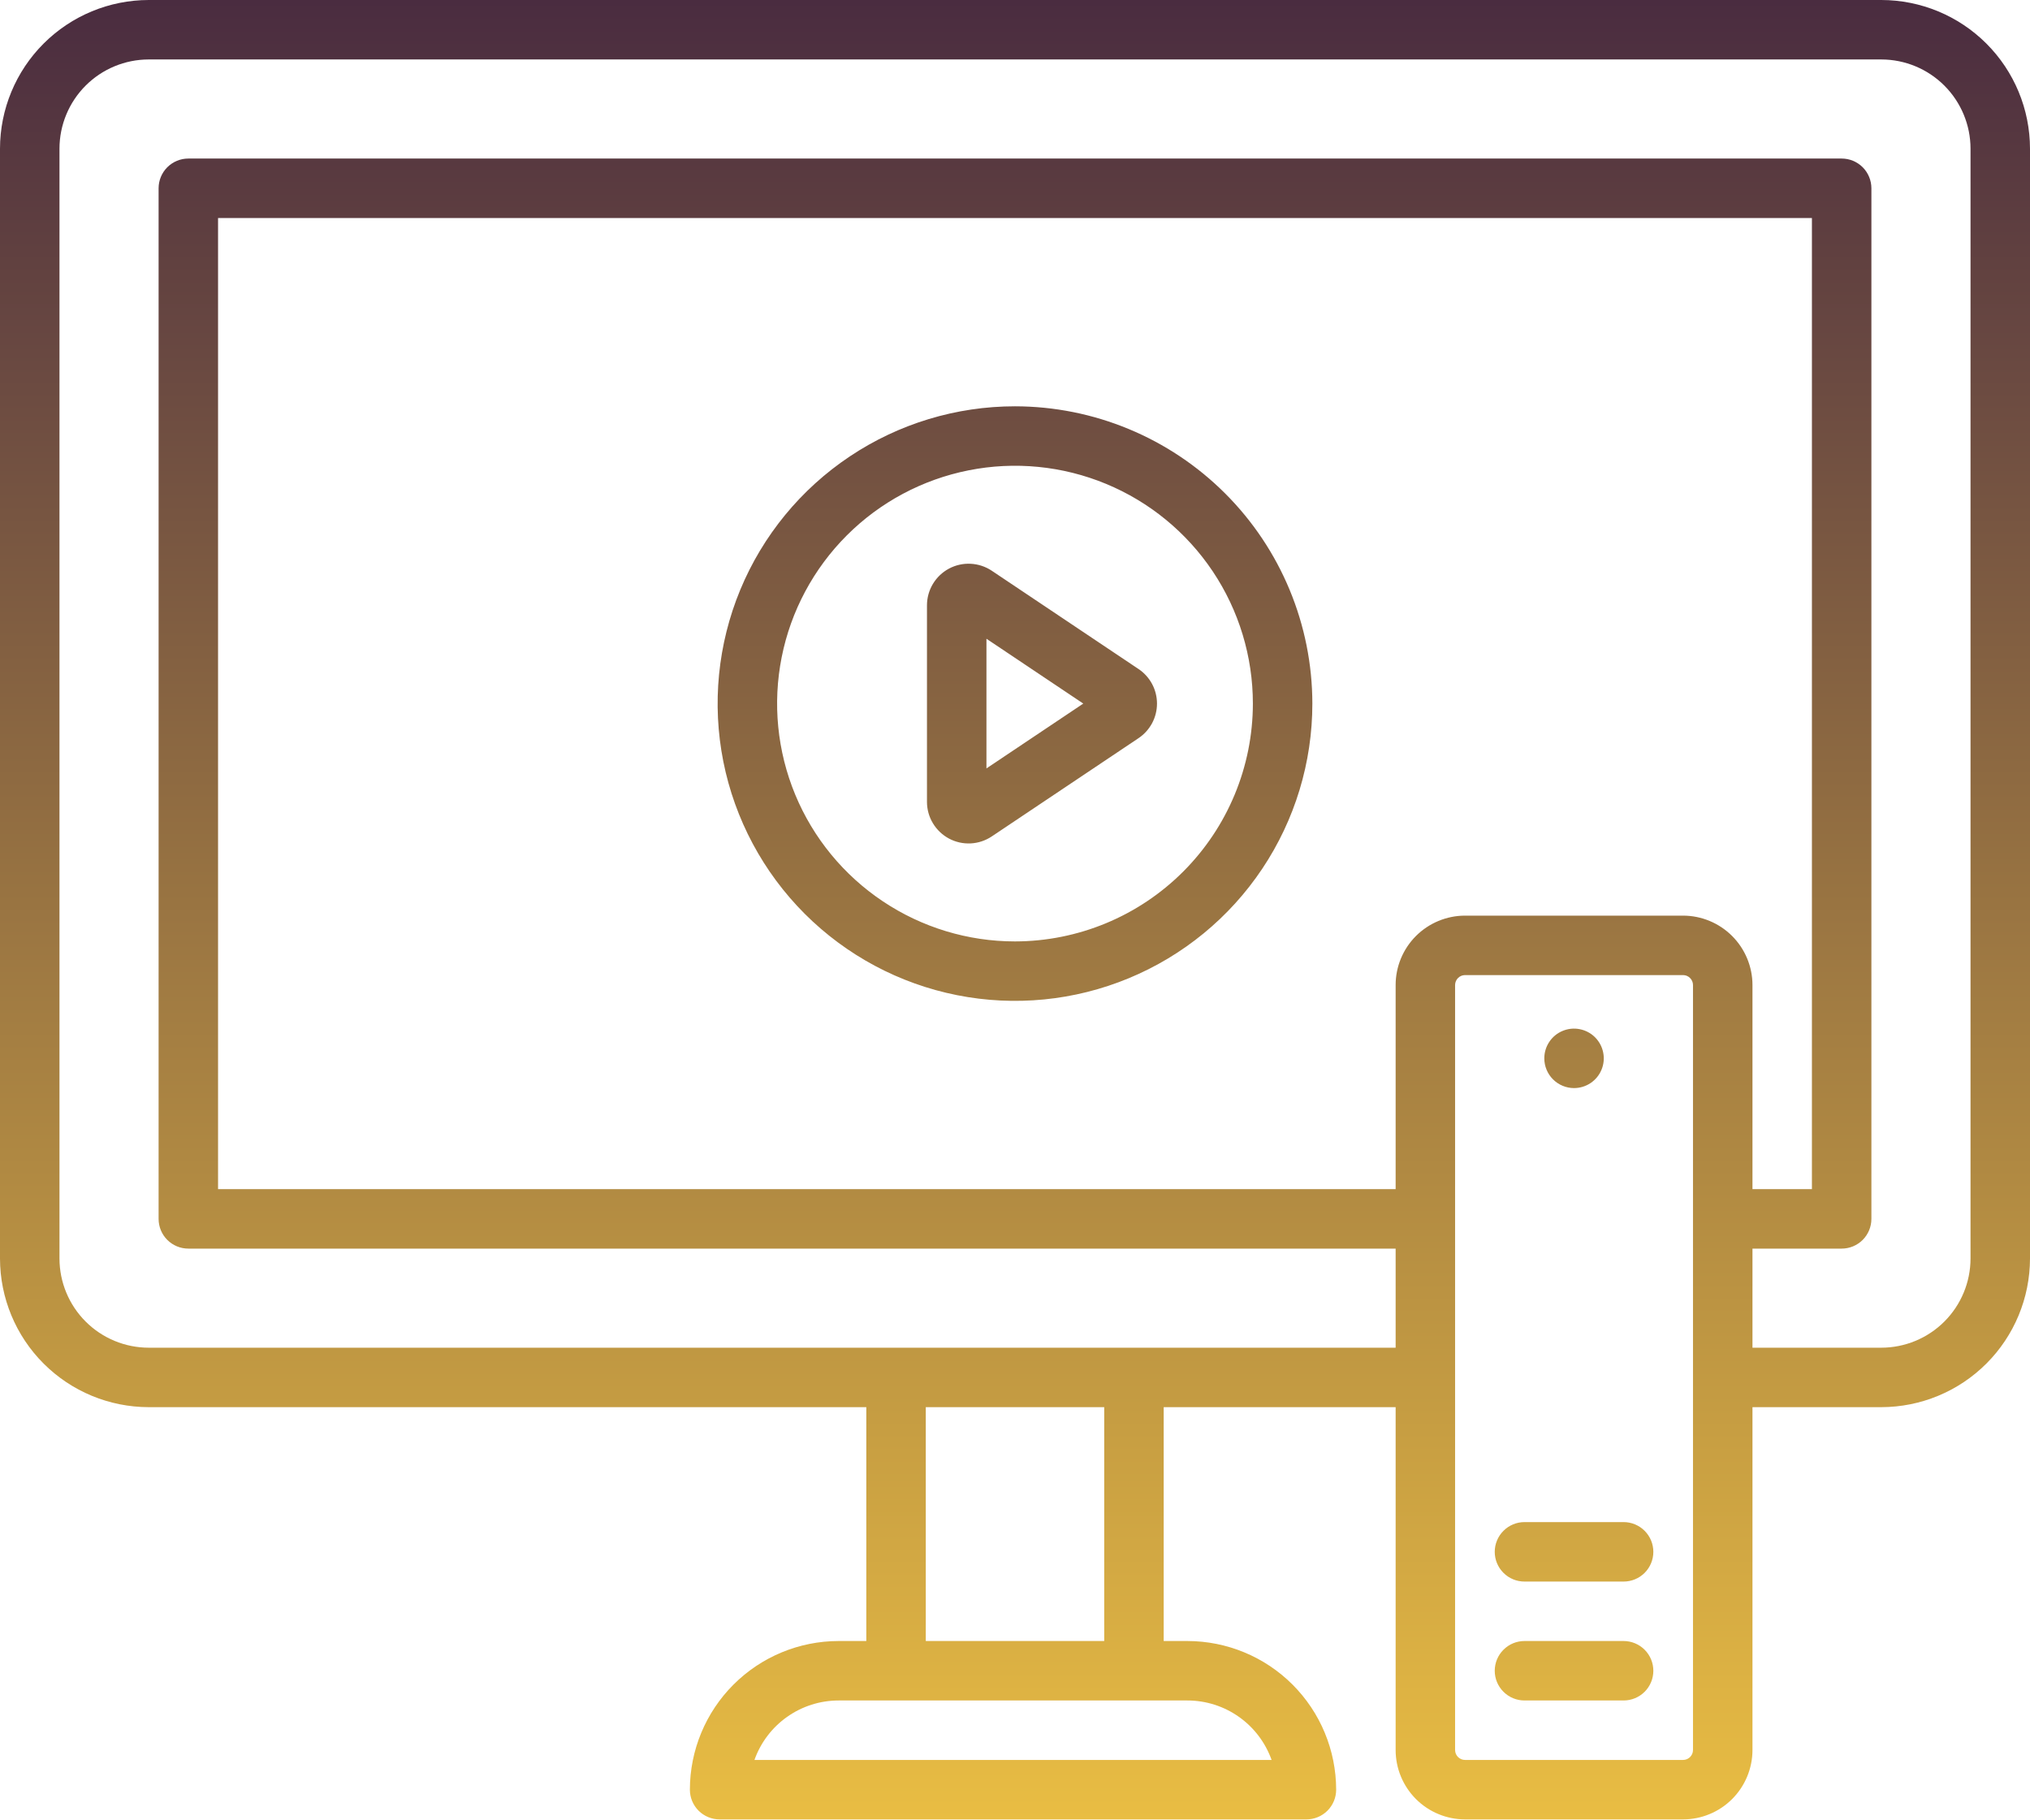
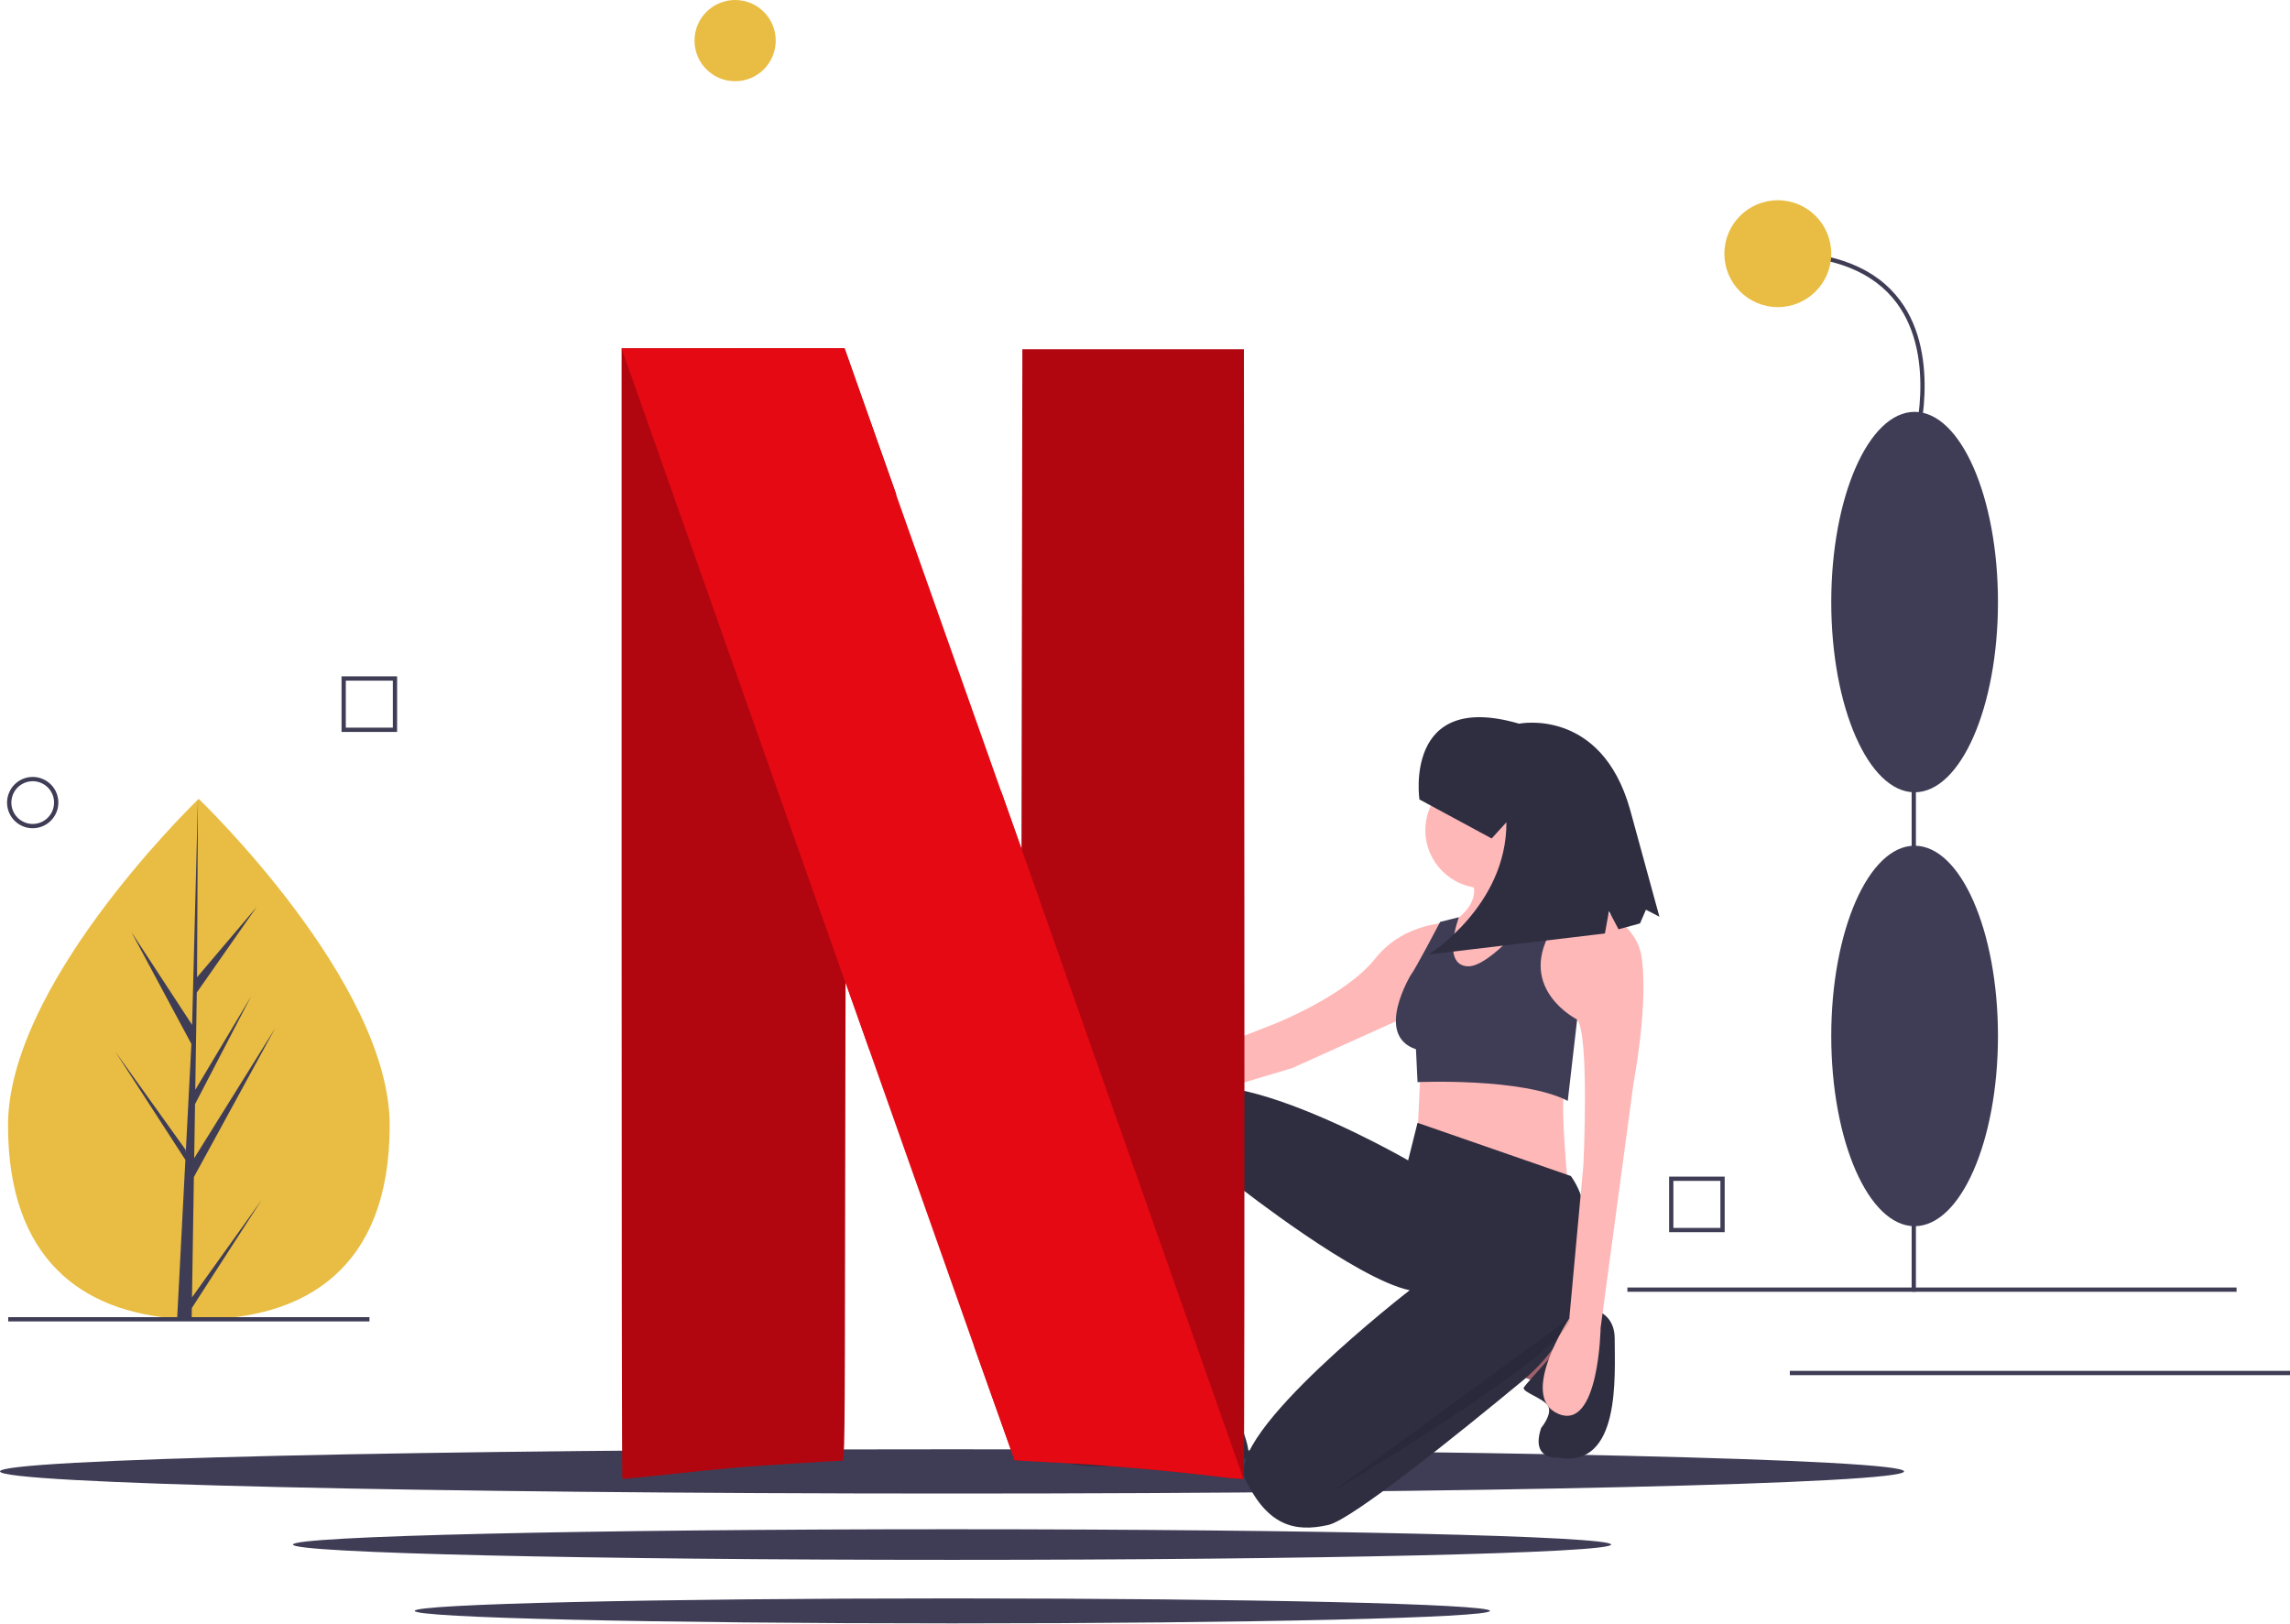
- <svg xmlns="http://www.w3.org/2000/svg" width="77" height="69" viewBox="0 0 77 69" fill="none">
-   <path d="M59.705 41.265C59.928 41.265 60.146 41.199 60.332 41.075C60.517 40.951 60.662 40.775 60.747 40.569C60.833 40.363 60.855 40.136 60.811 39.917C60.768 39.699 60.66 39.498 60.503 39.34C60.345 39.182 60.144 39.075 59.925 39.032C59.706 38.988 59.48 39.01 59.273 39.096C59.067 39.181 58.891 39.325 58.767 39.511C58.643 39.696 58.577 39.914 58.577 40.137C58.577 40.436 58.696 40.723 58.907 40.934C59.119 41.146 59.406 41.265 59.705 41.265ZM38.5 15.409C36.269 15.409 34.088 16.07 32.234 17.309C30.379 18.547 28.933 20.308 28.079 22.368C27.226 24.429 27.002 26.695 27.437 28.883C27.873 31.07 28.947 33.078 30.524 34.655C32.102 36.232 34.111 37.306 36.3 37.741C38.487 38.176 40.755 37.953 42.816 37.099C44.877 36.246 46.639 34.801 47.878 32.947C49.118 31.093 49.779 28.913 49.779 26.683C49.776 23.694 48.587 20.828 46.472 18.715C44.357 16.601 41.49 15.412 38.5 15.409ZM38.5 35.703C36.715 35.703 34.971 35.174 33.487 34.182C32.003 33.191 30.846 31.783 30.163 30.135C29.48 28.486 29.302 26.673 29.65 24.923C29.998 23.174 30.858 21.567 32.12 20.305C33.381 19.044 34.989 18.185 36.74 17.837C38.49 17.489 40.304 17.667 41.953 18.35C43.602 19.033 45.011 20.189 46.003 21.672C46.994 23.155 47.523 24.899 47.523 26.683C47.521 29.074 46.569 31.367 44.877 33.058C43.186 34.749 40.892 35.7 38.5 35.703ZM71.36 0L5.64 0C4.144 0.002 2.711 0.596 1.654 1.653C0.596 2.71 0.002 4.143 0 5.637L0 47.729C0.002 49.223 0.596 50.656 1.654 51.713C2.711 52.77 4.144 53.364 5.64 53.366H32.86V62.235H31.808C30.312 62.237 28.879 62.831 27.822 63.888C26.764 64.945 26.17 66.378 26.168 67.873C26.168 68.172 26.287 68.458 26.498 68.67C26.71 68.881 26.997 69 27.296 69H49.554C49.853 69 50.14 68.881 50.351 68.67C50.563 68.458 50.682 68.172 50.682 67.873C50.68 66.378 50.085 64.945 49.028 63.888C47.971 62.831 46.537 62.237 45.042 62.235H44.14V53.366H52.938V66.369C52.938 67.067 53.216 67.735 53.709 68.229C54.203 68.722 54.872 68.999 55.569 69H63.841C64.539 68.999 65.207 68.722 65.701 68.229C66.194 67.735 66.472 67.067 66.473 66.369L66.473 53.366H71.36C72.856 53.364 74.289 52.77 75.346 51.713C76.404 50.656 76.998 49.223 77 47.729V5.637C76.998 4.143 76.404 2.71 75.346 1.653C74.289 0.596 72.856 0.002 71.36 0ZM45.042 64.49C45.742 64.491 46.424 64.708 46.995 65.112C47.566 65.516 47.998 66.086 48.233 66.745H28.617C28.851 66.086 29.283 65.516 29.855 65.112C30.426 64.708 31.108 64.491 31.808 64.49H45.042ZM35.116 62.235V53.366L41.884 53.366V62.235L35.116 62.235ZM64.217 66.369C64.217 66.469 64.177 66.564 64.106 66.635C64.036 66.705 63.941 66.745 63.841 66.745H55.569C55.47 66.745 55.374 66.705 55.304 66.635C55.233 66.564 55.194 66.469 55.193 66.369V37.356C55.194 37.257 55.233 37.161 55.304 37.091C55.374 37.02 55.47 36.98 55.569 36.98H63.841C63.941 36.98 64.036 37.02 64.106 37.091C64.177 37.161 64.217 37.257 64.217 37.356L64.217 66.369ZM63.841 34.725H55.569C54.872 34.726 54.203 35.004 53.709 35.497C53.216 35.99 52.938 36.659 52.938 37.356V45.098L8.271 45.098L8.271 8.268L68.728 8.268V45.098H66.473V37.356C66.472 36.659 66.194 35.99 65.701 35.497C65.207 35.004 64.539 34.726 63.841 34.725ZM74.744 47.729C74.743 48.626 74.386 49.485 73.752 50.119C73.118 50.753 72.257 51.11 71.36 51.111H66.473V47.353H69.856C70.156 47.353 70.442 47.234 70.654 47.023C70.865 46.811 70.984 46.525 70.984 46.225V7.141C70.984 6.842 70.865 6.555 70.654 6.343C70.442 6.132 70.156 6.013 69.856 6.013L7.144 6.013C6.844 6.013 6.558 6.132 6.346 6.343C6.134 6.555 6.016 6.842 6.016 7.141L6.016 46.225C6.016 46.525 6.134 46.811 6.346 47.023C6.558 47.234 6.844 47.353 7.144 47.353L52.938 47.353V51.111L5.64 51.111C4.743 51.11 3.882 50.753 3.248 50.119C2.614 49.485 2.257 48.626 2.256 47.729L2.256 5.637C2.257 4.741 2.614 3.881 3.248 3.247C3.882 2.613 4.743 2.256 5.64 2.255L71.36 2.255C72.257 2.256 73.118 2.613 73.752 3.247C74.386 3.881 74.743 4.741 74.744 5.637V47.729ZM43.185 25.372L37.619 21.645C37.381 21.486 37.104 21.395 36.819 21.381C36.533 21.366 36.249 21.43 35.996 21.564C35.744 21.699 35.533 21.9 35.386 22.145C35.239 22.39 35.161 22.671 35.161 22.957L35.161 30.409C35.161 30.695 35.238 30.976 35.386 31.221C35.533 31.466 35.744 31.667 35.996 31.802C36.248 31.937 36.533 32 36.819 31.986C37.104 31.972 37.381 31.88 37.619 31.721L43.185 27.995C43.401 27.85 43.577 27.655 43.7 27.427C43.822 27.198 43.886 26.942 43.886 26.683C43.886 26.424 43.822 26.168 43.7 25.94C43.577 25.711 43.401 25.516 43.185 25.372ZM37.417 29.142L37.417 24.224L41.09 26.683L37.417 29.142ZM61.585 62.235H57.825C57.526 62.235 57.239 62.354 57.028 62.566C56.816 62.777 56.697 63.064 56.697 63.363C56.697 63.662 56.816 63.949 57.028 64.16C57.239 64.371 57.526 64.49 57.825 64.49H61.585C61.884 64.49 62.171 64.371 62.383 64.16C62.594 63.949 62.713 63.662 62.713 63.363C62.713 63.064 62.594 62.777 62.383 62.566C62.171 62.354 61.884 62.235 61.585 62.235ZM61.585 57.725H57.825C57.526 57.725 57.239 57.844 57.028 58.056C56.816 58.267 56.697 58.554 56.697 58.853C56.697 59.152 56.816 59.439 57.028 59.65C57.239 59.862 57.526 59.98 57.825 59.98H61.585C61.884 59.98 62.171 59.862 62.383 59.65C62.594 59.439 62.713 59.152 62.713 58.853C62.713 58.554 62.594 58.267 62.383 58.056C62.171 57.844 61.884 57.725 61.585 57.725Z" fill="url(#paint0_linear)" />
-   <defs>
-     <linearGradient id="paint0_linear" x1="38.5" y1="0" x2="38.5" y2="69" gradientUnits="userSpaceOnUse">
-       <stop stop-color="#4A2C40" />
-       <stop offset="1" stop-color="#E9BD43" />
-     </linearGradient>
-   </defs>
+ <svg xmlns="http://www.w3.org/2000/svg" width="110" height="78" viewBox="0 0 110 78" fill="none">
+   <path d="M107.433 61.848H78.172V62.053H107.433V61.848Z" fill="#3F3D56" />
+   <path d="M110 65.852H85.975V66.058H110V65.852Z" fill="#3F3D56" />
+   <path d="M92.031 25.328H91.826V62.049H92.031V25.328Z" fill="#3F3D56" />
+   <path d="M91.968 58.902C94.18 58.902 95.972 54.81 95.972 49.764C95.972 44.717 94.18 40.626 91.968 40.626C89.757 40.626 87.964 44.717 87.964 49.764C87.964 54.81 89.757 58.902 91.968 58.902Z" fill="#3F3D56" />
+   <path d="M91.968 38.059C94.18 38.059 95.972 33.968 95.972 28.922C95.972 23.875 94.18 19.784 91.968 19.784C89.757 19.784 87.964 23.875 87.964 28.922C87.964 33.968 89.757 38.059 91.968 38.059Z" fill="#3F3D56" />
+   <path d="M92.067 21.456L91.87 21.397C91.882 21.355 93.09 17.218 91.108 14.555C89.988 13.051 88.067 12.289 85.397 12.289V12.083C88.136 12.083 90.112 12.874 91.273 14.433C93.316 17.18 92.08 21.413 92.067 21.456Z" fill="#3F3D56" />
+   <path d="M85.397 14.753C86.815 14.753 87.964 13.604 87.964 12.186C87.964 10.768 86.815 9.619 85.397 9.619C83.98 9.619 82.831 10.768 82.831 12.186C82.831 13.604 83.98 14.753 85.397 14.753Z" fill="#E9BD43" />
+   <path d="M82.845 59.19H80.175V56.521H82.845V59.19ZM80.381 58.985H82.639V56.726H80.381V58.985Z" fill="#3F3D56" />
+   <path d="M18.719 54.058C18.723 60.962 14.62 63.374 9.557 63.376C9.439 63.376 9.322 63.375 9.206 63.373C8.971 63.368 8.739 63.357 8.509 63.341C3.94 63.02 0.389 60.487 0.385 54.066C0.382 47.422 8.871 39.032 9.507 38.412C9.508 38.412 9.508 38.412 9.508 38.411C9.532 38.388 9.545 38.376 9.545 38.376C9.545 38.376 18.716 47.154 18.719 54.058Z" fill="#E9BD43" />
+   <path d="M9.223 62.321L12.573 57.634L9.215 62.835L9.206 63.373C8.971 63.368 8.739 63.357 8.509 63.341L8.867 56.434L8.864 56.38L8.871 56.37L8.905 55.718L5.532 50.508L8.914 55.229L8.923 55.367L9.193 50.148L6.306 44.764L9.228 49.231L9.507 38.412L9.508 38.376L9.508 38.411L9.465 46.944L12.335 43.56L9.453 47.678L9.38 52.351L12.059 47.866L9.369 53.038L9.328 55.636L13.217 49.393L9.313 56.543L9.223 62.321Z" fill="#3F3D56" />
+   <path d="M17.747 63.272H0.395V63.477H17.747V63.272Z" fill="#3F3D56" />
+   <path d="M35.311 3.902C36.389 3.902 37.262 3.028 37.262 1.951C37.262 0.873 36.389 0 35.311 0C34.234 0 33.361 0.873 33.361 1.951C33.361 3.028 34.234 3.902 35.311 3.902Z" fill="#E9BD43" />
+   <path d="M1.571 39.786C1.328 39.786 1.09 39.714 0.887 39.578C0.684 39.443 0.526 39.25 0.433 39.025C0.34 38.8 0.315 38.552 0.363 38.313C0.411 38.074 0.528 37.855 0.7 37.683C0.873 37.51 1.092 37.393 1.331 37.345C1.57 37.298 1.818 37.322 2.043 37.416C2.268 37.509 2.46 37.667 2.596 37.869C2.731 38.072 2.803 38.31 2.803 38.554C2.803 38.88 2.673 39.194 2.442 39.425C2.211 39.656 1.898 39.785 1.571 39.786V39.786ZM1.571 37.527C1.368 37.527 1.17 37.587 1.001 37.7C0.832 37.813 0.701 37.973 0.623 38.161C0.545 38.349 0.525 38.555 0.564 38.754C0.604 38.953 0.702 39.136 0.845 39.28C0.989 39.423 1.172 39.521 1.371 39.561C1.57 39.6 1.777 39.58 1.964 39.502C2.152 39.425 2.312 39.293 2.425 39.124C2.538 38.955 2.598 38.757 2.598 38.554C2.598 38.282 2.49 38.021 2.297 37.828C2.105 37.636 1.844 37.527 1.571 37.527V37.527Z" fill="#3F3D56" />
+   <path d="M19.075 35.16H16.406V32.49H19.075V35.16ZM16.611 34.954H18.87V32.696H16.611V34.954Z" fill="#3F3D56" />
+   <path d="M45.73 71.745C70.987 71.745 91.461 71.269 91.461 70.682C91.461 70.096 70.987 69.62 45.73 69.62C20.474 69.62 0 70.096 0 70.682C0 71.269 20.474 71.745 45.73 71.745Z" fill="#3F3D56" />
+   <path d="M45.731 74.931C63.216 74.931 77.39 74.602 77.39 74.196C77.39 73.79 63.216 73.46 45.731 73.46C28.245 73.46 14.071 73.79 14.071 74.196C14.071 74.602 28.245 74.931 45.731 74.931Z" fill="#3F3D56" />
+   <path d="M45.745 77.982C60.008 77.982 71.571 77.713 71.571 77.382C71.571 77.051 60.008 76.782 45.745 76.782C31.482 76.782 19.919 77.051 19.919 77.382C19.919 77.713 31.482 77.982 45.745 77.982Z" fill="#3F3D56" />
+   <path d="M68.241 51.305L68.091 54.462L75.307 56.868C75.307 56.868 74.931 52.884 75.156 52.508L68.241 51.305Z" fill="#FFB8B8" />
+   <path d="M56.515 65.362L55.839 67.992H58.996V65.362H56.515Z" fill="#FFB8B8" />
+   <path d="M72.902 66.061L74.33 66.564L75.081 64.677L73.803 63.67L72.902 66.061Z" fill="#A0616A" />
+   <path d="M75.432 62.785C75.432 62.785 77.562 62.505 77.562 64.309C77.562 66.113 77.863 70.548 74.856 70.022C74.856 70.022 73.503 70.172 74.029 68.594C74.029 68.594 74.565 67.951 74.372 67.558C74.179 67.165 73.052 66.865 73.202 66.639C73.353 66.414 75.006 64.61 75.006 64.61L75.432 62.785Z" fill="#2F2E41" />
+   <path d="M75.457 56.492L68.091 53.936L67.64 55.74C67.64 55.74 56.59 49.351 55.914 53.711C55.914 53.711 55.312 57.243 56.215 61.904L56.29 65.662C56.29 65.662 58.169 66.113 59.071 65.737L59.146 61.678C59.146 61.678 59.898 59.047 59.522 57.018C59.522 57.018 65.159 61.453 67.715 61.979C67.715 61.979 58.77 68.894 59.823 71.074C60.875 73.254 62.153 73.63 63.806 73.254C64.946 72.995 70.048 68.881 73.11 66.348C74.159 65.488 74.993 64.394 75.543 63.154C76.093 61.914 76.346 60.562 76.279 59.207C76.224 58.21 75.994 57.243 75.457 56.492Z" fill="#2F2E41" />
+   <path d="M56.365 67.015C56.365 67.015 56.29 66.113 55.839 66.489C55.388 66.865 53.809 68.293 53.809 68.293C53.809 68.293 48.097 68.92 51.554 70.348C53.133 70.585 54.748 70.377 56.215 69.747C56.215 69.747 60.056 70.733 59.977 69.776C59.898 68.819 58.996 67.221 58.996 67.221C58.996 67.221 57.943 67.992 56.741 66.94L56.365 67.015Z" fill="#2F2E41" />
+   <path d="M71.248 42.661C72.784 42.661 74.029 41.416 74.029 39.88C74.029 38.344 72.784 37.099 71.248 37.099C69.712 37.099 68.467 38.344 68.467 39.88C68.467 41.416 69.712 42.661 71.248 42.661Z" fill="#FFB8B8" />
+   <path d="M73.503 40.03C73.503 40.03 73.954 42.285 74.781 42.811L70.196 48.223L68.467 46.57L69.745 44.315C69.745 44.315 71.173 43.488 70.722 42.36L73.503 40.03Z" fill="#FFB8B8" />
+   <path d="M75.156 43.037C75.156 43.037 78.464 43.713 78.84 45.893C79.216 48.073 78.464 52.057 78.464 52.057L76.885 63.783C76.885 63.783 76.81 68.744 74.856 67.917C72.901 67.09 75.382 63.332 75.382 63.332L76.058 55.965C76.058 55.965 76.359 49.727 75.758 48.975L73.353 48.223C73.353 48.223 73.879 43.262 75.156 43.037Z" fill="#FFB8B8" />
+   <path d="M69.745 44.315C69.745 44.315 67.49 44.24 66.061 46.044C64.633 47.848 61.176 49.201 61.176 49.201L52.531 52.583C52.531 52.583 50.953 49.802 49.976 50.779C48.999 51.756 51.78 54.237 53.058 53.936C54.336 53.635 62.078 51.305 62.078 51.305L68.241 48.524L69.745 44.315Z" fill="#FFB8B8" />
+   <path d="M74.664 42.632C74.664 42.632 71.774 46.495 70.496 46.419C69.218 46.344 70.079 44.06 70.079 44.06L69.177 44.286C69.177 44.286 67.941 46.645 67.79 46.795C67.79 46.795 65.986 49.727 68.016 50.403L68.091 51.982C68.091 51.982 73.127 51.756 75.307 52.884L75.758 48.975C75.758 48.975 72.901 47.547 74.48 44.766C74.48 44.766 75.04 43.309 75.641 43.158L74.664 42.632Z" fill="#3F3D56" />
+   <path opacity="0.1" d="M75.42 63.294L63.919 71.713C63.919 71.713 75.495 64.873 75.42 63.294Z" fill="black" />
+   <path d="M74.142 40.143C74.262 40.143 74.359 39.924 74.359 39.654C74.359 39.384 74.262 39.166 74.142 39.166C74.022 39.166 73.925 39.384 73.925 39.654C73.925 39.924 74.022 40.143 74.142 40.143Z" fill="#FFB8B8" />
+   <path d="M68.182 38.403C68.182 38.403 67.402 33.138 72.969 34.763C72.969 34.763 76.907 33.962 78.298 38.88L79.71 44.037L79.063 43.701L78.778 44.358L77.746 44.641L77.286 43.769L77.092 44.842L68.62 45.851C68.62 45.851 72.378 43.53 72.361 39.499L71.652 40.278L68.182 38.403Z" fill="#2F2E41" />
+   <path d="M49.109 16.775L49.088 28.776L49.067 40.776L48.081 37.99V37.983L46.802 64.698C48.059 68.241 48.731 70.134 48.738 70.141C48.745 70.148 49.459 70.191 50.324 70.234C52.938 70.362 56.181 70.641 58.645 70.948C59.217 71.019 59.703 71.055 59.738 71.027C59.774 70.998 59.781 58.783 59.774 43.876L59.752 16.775H49.109V16.775Z" fill="#B1060F" />
+   <path d="M29.859 16.74V43.869C29.859 58.791 29.873 71.012 29.895 71.034C29.916 71.055 30.838 70.962 31.952 70.841C33.066 70.719 34.602 70.562 35.366 70.498C36.538 70.398 40.052 70.177 40.452 70.169C40.574 70.169 40.581 69.562 40.595 58.676L40.617 47.183L41.467 49.583C41.595 49.955 41.638 50.069 41.767 50.433L43.045 23.726C42.774 22.961 42.917 23.361 42.609 22.49C41.566 19.54 40.681 17.047 40.645 16.933L40.574 16.733H29.859L29.859 16.74Z" fill="#B1060F" />
+   <path d="M29.859 16.74L40.609 47.205V47.19L41.459 49.59C46.181 62.955 48.717 70.127 48.731 70.141C48.738 70.148 49.452 70.191 50.317 70.234C52.931 70.362 56.174 70.641 58.638 70.948C59.203 71.019 59.696 71.055 59.724 71.027L49.067 40.769V40.776L48.081 37.99C47.117 35.269 46.474 33.447 42.595 22.49C41.552 19.54 40.666 17.047 40.631 16.933L40.559 16.733H35.209L29.859 16.74V16.74Z" fill="#E50914" />
</svg>
